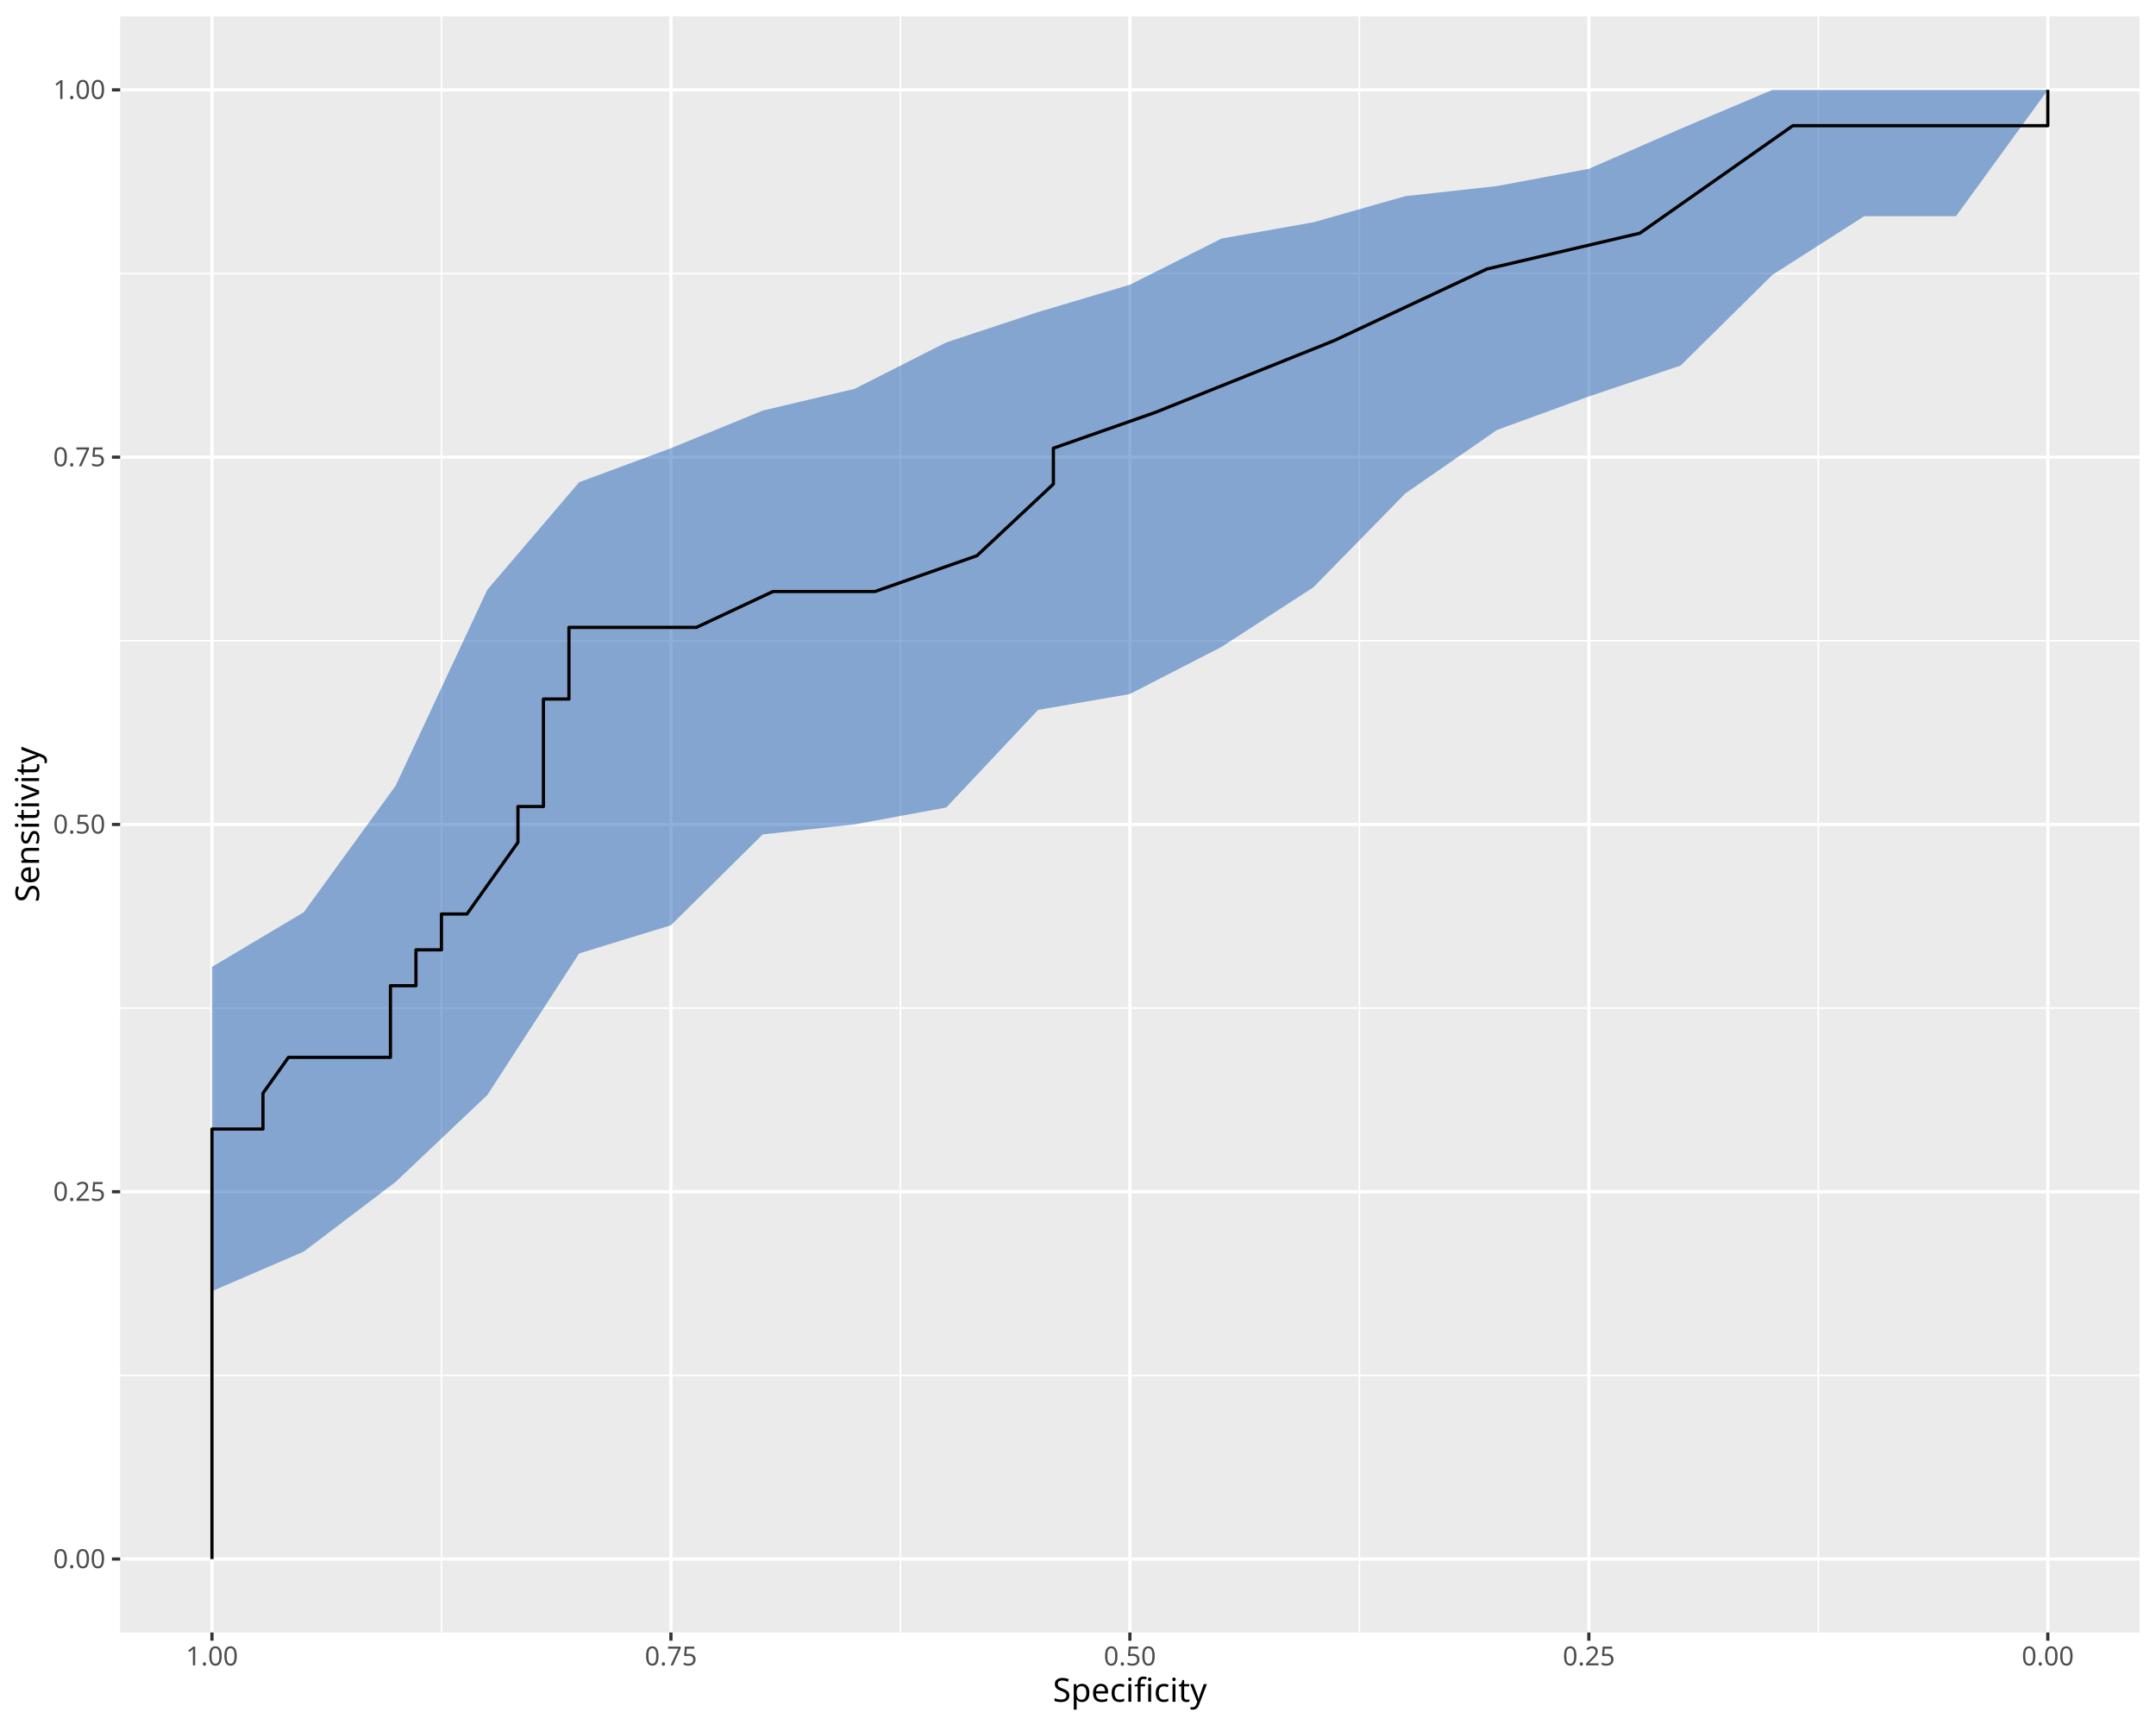
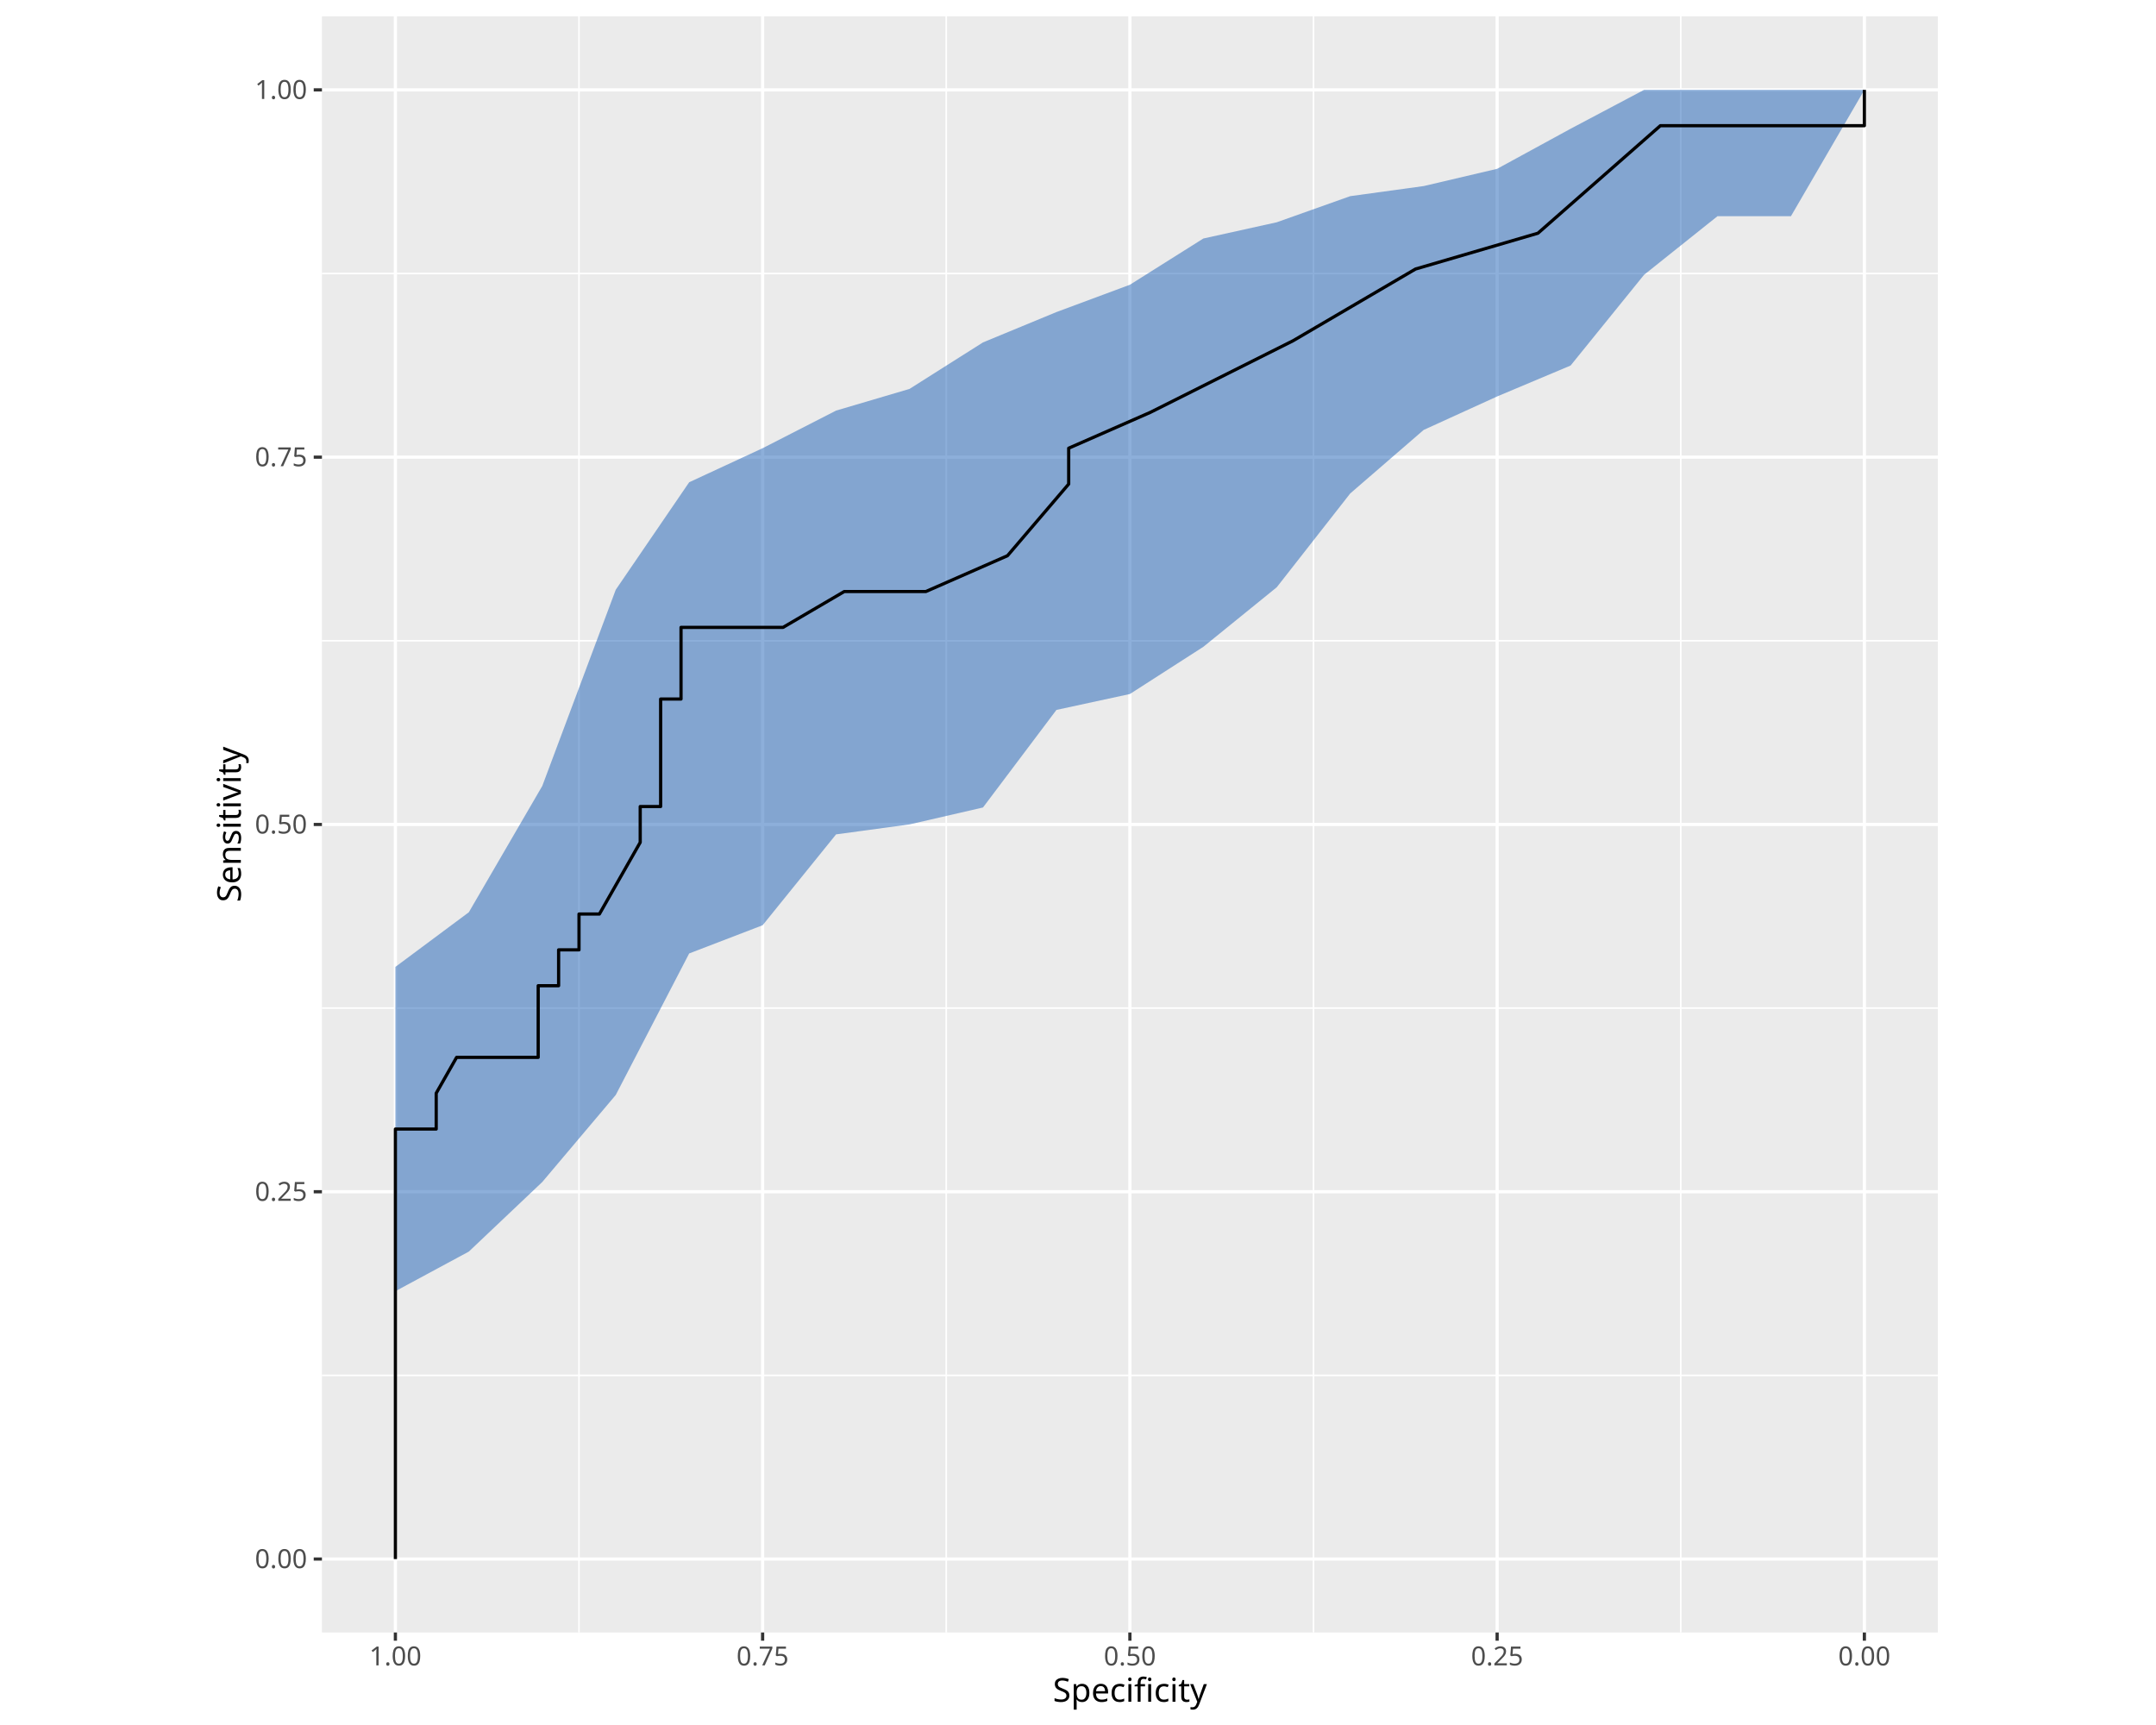
<svg xmlns="http://www.w3.org/2000/svg" class="svglite" data-engine-version="2.0" width="720.00pt" height="576.00pt" viewBox="0 0 720.00 576.00">
  <defs>
    <style type="text/css">
    .svglite line, .svglite polyline, .svglite polygon, .svglite path, .svglite rect, .svglite circle {
      fill: none;
      stroke: #000000;
      stroke-linecap: round;
      stroke-linejoin: round;
      stroke-miterlimit: 10.00;
    }
  </style>
  </defs>
  <rect width="100%" height="100%" style="stroke: none; fill: #FFFFFF;" />
  <defs>
    <clipPath id="cpMC4wMHw3MjAuMDB8MC4wMHw1NzYuMDA=">
      <rect x="0.00" y="0.00" width="720.00" height="576.00" />
    </clipPath>
  </defs>
  <g clip-path="url(#cpMC4wMHw3MjAuMDB8MC4wMHw1NzYuMDA=)">
-     <rect x="0.00" y="0.00" width="720.00" height="576.00" style="stroke-width: 1.07; stroke: #FFFFFF; fill: #FFFFFF;" />
-   </g>
+ </g>
  <defs>
-     <clipPath id="cpNDAuMTN8NzE0LjUyfDUuNDh8NTQ1LjEx">
-       <rect x="40.13" y="5.48" width="674.39" height="539.63" />
+     <clipPath id="cpNjcuMzh8NjUyLjYyfDAuMDB8NTc2LjAw">
+       <rect x="67.38" y="0.00" width="585.25" height="576.00" />
    </clipPath>
  </defs>
-   <g clip-path="url(#cpNDAuMTN8NzE0LjUyfDUuNDh8NTQ1LjEx)">
-     <rect x="40.13" y="5.48" width="674.39" height="539.63" style="stroke-width: 1.07; stroke: none; fill: #EBEBEB;" />
-     <polyline points="40.13,459.26 714.52,459.26 " style="stroke-width: 0.53; stroke: #FFFFFF; stroke-linecap: butt;" />
-     <polyline points="40.13,336.62 714.52,336.62 " style="stroke-width: 0.53; stroke: #FFFFFF; stroke-linecap: butt;" />
-     <polyline points="40.13,213.97 714.52,213.97 " style="stroke-width: 0.53; stroke: #FFFFFF; stroke-linecap: butt;" />
-     <polyline points="40.13,91.33 714.52,91.33 " style="stroke-width: 0.53; stroke: #FFFFFF; stroke-linecap: butt;" />
-     <polyline points="607.23,545.11 607.23,5.48 " style="stroke-width: 0.53; stroke: #FFFFFF; stroke-linecap: butt;" />
-     <polyline points="453.96,545.11 453.96,5.48 " style="stroke-width: 0.53; stroke: #FFFFFF; stroke-linecap: butt;" />
-     <polyline points="300.69,545.11 300.69,5.48 " style="stroke-width: 0.53; stroke: #FFFFFF; stroke-linecap: butt;" />
-     <polyline points="147.42,545.11 147.42,5.48 " style="stroke-width: 0.53; stroke: #FFFFFF; stroke-linecap: butt;" />
-     <polyline points="40.13,520.58 714.52,520.58 " style="stroke-width: 1.07; stroke: #FFFFFF; stroke-linecap: butt;" />
-     <polyline points="40.13,397.94 714.52,397.94 " style="stroke-width: 1.07; stroke: #FFFFFF; stroke-linecap: butt;" />
-     <polyline points="40.13,275.30 714.52,275.30 " style="stroke-width: 1.07; stroke: #FFFFFF; stroke-linecap: butt;" />
-     <polyline points="40.13,152.65 714.52,152.65 " style="stroke-width: 1.07; stroke: #FFFFFF; stroke-linecap: butt;" />
-     <polyline points="40.13,30.01 714.52,30.01 " style="stroke-width: 1.07; stroke: #FFFFFF; stroke-linecap: butt;" />
-     <polyline points="683.87,545.11 683.87,5.48 " style="stroke-width: 1.07; stroke: #FFFFFF; stroke-linecap: butt;" />
-     <polyline points="530.60,545.11 530.60,5.48 " style="stroke-width: 1.07; stroke: #FFFFFF; stroke-linecap: butt;" />
-     <polyline points="377.33,545.11 377.33,5.48 " style="stroke-width: 1.07; stroke: #FFFFFF; stroke-linecap: butt;" />
-     <polyline points="224.06,545.11 224.06,5.48 " style="stroke-width: 1.07; stroke: #FFFFFF; stroke-linecap: butt;" />
-     <polyline points="70.79,545.11 70.79,5.48 " style="stroke-width: 1.07; stroke: #FFFFFF; stroke-linecap: butt;" />
-     <polygon points="683.87,30.01 683.87,30.01 653.21,72.19 622.56,72.19 591.90,91.77 561.25,122.06 530.60,132.38 499.94,143.56 469.29,164.77 438.63,196.09 407.98,215.98 377.33,231.74 346.67,237.05 316.02,269.63 285.36,275.28 254.71,278.61 224.06,308.95 193.40,318.37 162.75,365.63 132.09,394.68 101.44,417.92 70.79,431.14 70.79,520.58 70.79,322.86 101.44,304.61 132.09,262.43 162.75,196.92 193.40,161.03 224.06,149.66 254.71,137.10 285.36,129.86 316.02,114.33 346.67,104.20 377.33,95.08 407.98,79.64 438.63,74.22 469.29,65.50 499.94,62.13 530.60,56.37 561.25,42.99 591.90,30.01 622.56,30.01 653.21,30.01 683.87,30.01 " style="stroke-width: 1.07; stroke: none; stroke-linecap: butt; fill: #1C61B6; fill-opacity: 0.50;" />
-     <polyline points="70.79,520.58 70.79,508.62 70.79,496.65 70.79,484.69 70.79,472.72 70.79,460.76 70.79,448.79 70.79,424.86 70.79,412.90 70.79,400.93 70.79,388.97 70.79,377.00 87.82,377.00 87.82,365.04 96.33,353.07 113.36,353.07 121.88,353.07 130.39,353.07 130.39,329.14 138.91,329.14 138.91,317.17 147.42,317.17 147.42,305.21 155.94,305.21 164.45,293.24 172.97,281.28 172.97,269.31 181.48,269.31 181.48,257.35 181.48,245.38 181.48,233.42 190.00,233.42 190.00,221.45 190.00,209.49 207.03,209.49 215.54,209.49 232.57,209.49 258.12,197.52 292.18,197.52 326.24,185.56 351.78,161.63 351.78,149.66 385.84,137.70 445.45,113.77 496.54,89.83 547.63,77.87 598.72,41.97 615.75,41.97 641.29,41.97 683.87,41.97 683.87,30.01 " style="stroke-width: 1.07; stroke-linecap: butt;" />
+   <g clip-path="url(#cpNjcuMzh8NjUyLjYyfDAuMDB8NTc2LjAw)">
+     <rect x="67.38" y="0.00" width="585.25" height="576.00" style="stroke-width: 1.07; stroke: #FFFFFF; fill: #FFFFFF;" />
  </g>
  <g clip-path="url(#cpMC4wMHw3MjAuMDB8MC4wMHw1NzYuMDA=)">
-     <text x="35.20" y="523.61" text-anchor="end" style="font-size: 8.80px; fill: #4D4D4D; font-family: sans;" textLength="17.13px" lengthAdjust="spacingAndGlyphs">0.00</text>
-     <text x="35.20" y="400.97" text-anchor="end" style="font-size: 8.80px; fill: #4D4D4D; font-family: sans;" textLength="17.13px" lengthAdjust="spacingAndGlyphs">0.25</text>
-     <text x="35.20" y="278.32" text-anchor="end" style="font-size: 8.80px; fill: #4D4D4D; font-family: sans;" textLength="17.13px" lengthAdjust="spacingAndGlyphs">0.50</text>
-     <text x="35.20" y="155.68" text-anchor="end" style="font-size: 8.80px; fill: #4D4D4D; font-family: sans;" textLength="17.13px" lengthAdjust="spacingAndGlyphs">0.75</text>
-     <text x="35.20" y="33.04" text-anchor="end" style="font-size: 8.80px; fill: #4D4D4D; font-family: sans;" textLength="17.13px" lengthAdjust="spacingAndGlyphs">1.00</text>
-     <polyline points="37.39,520.58 40.13,520.58 " style="stroke-width: 1.07; stroke: #333333; stroke-linecap: butt;" />
-     <polyline points="37.39,397.94 40.13,397.94 " style="stroke-width: 1.07; stroke: #333333; stroke-linecap: butt;" />
-     <polyline points="37.39,275.30 40.13,275.30 " style="stroke-width: 1.07; stroke: #333333; stroke-linecap: butt;" />
-     <polyline points="37.39,152.65 40.13,152.65 " style="stroke-width: 1.07; stroke: #333333; stroke-linecap: butt;" />
-     <polyline points="37.39,30.01 40.13,30.01 " style="stroke-width: 1.07; stroke: #333333; stroke-linecap: butt;" />
-     <polyline points="683.87,547.85 683.87,545.11 " style="stroke-width: 1.07; stroke: #333333; stroke-linecap: butt;" />
-     <polyline points="530.60,547.85 530.60,545.11 " style="stroke-width: 1.07; stroke: #333333; stroke-linecap: butt;" />
+ </g>
+   <defs>
+     <clipPath id="cpMTA3LjUxfDY0Ny4xNHw1LjQ4fDU0NS4xMQ==">
+       <rect x="107.51" y="5.48" width="539.63" height="539.63" />
+     </clipPath>
+   </defs>
+   <g clip-path="url(#cpMTA3LjUxfDY0Ny4xNHw1LjQ4fDU0NS4xMQ==)">
+     <rect x="107.51" y="5.48" width="539.63" height="539.63" style="stroke-width: 1.07; stroke: none; fill: #EBEBEB;" />
+     <polyline points="107.51,459.26 647.14,459.26 " style="stroke-width: 0.53; stroke: #FFFFFF; stroke-linecap: butt;" />
+     <polyline points="107.51,336.62 647.14,336.62 " style="stroke-width: 0.53; stroke: #FFFFFF; stroke-linecap: butt;" />
+     <polyline points="107.51,213.97 647.14,213.97 " style="stroke-width: 0.53; stroke: #FFFFFF; stroke-linecap: butt;" />
+     <polyline points="107.51,91.33 647.14,91.33 " style="stroke-width: 0.53; stroke: #FFFFFF; stroke-linecap: butt;" />
+     <polyline points="561.29,545.11 561.29,5.48 " style="stroke-width: 0.53; stroke: #FFFFFF; stroke-linecap: butt;" />
+     <polyline points="438.65,545.11 438.65,5.48 " style="stroke-width: 0.53; stroke: #FFFFFF; stroke-linecap: butt;" />
+     <polyline points="316.00,545.11 316.00,5.48 " style="stroke-width: 0.53; stroke: #FFFFFF; stroke-linecap: butt;" />
+     <polyline points="193.36,545.11 193.36,5.48 " style="stroke-width: 0.53; stroke: #FFFFFF; stroke-linecap: butt;" />
+     <polyline points="107.51,520.58 647.14,520.58 " style="stroke-width: 1.07; stroke: #FFFFFF; stroke-linecap: butt;" />
+     <polyline points="107.51,397.94 647.14,397.94 " style="stroke-width: 1.07; stroke: #FFFFFF; stroke-linecap: butt;" />
+     <polyline points="107.51,275.30 647.14,275.30 " style="stroke-width: 1.07; stroke: #FFFFFF; stroke-linecap: butt;" />
+     <polyline points="107.51,152.65 647.14,152.65 " style="stroke-width: 1.07; stroke: #FFFFFF; stroke-linecap: butt;" />
+     <polyline points="107.51,30.01 647.14,30.01 " style="stroke-width: 1.07; stroke: #FFFFFF; stroke-linecap: butt;" />
+     <polyline points="622.61,545.11 622.61,5.48 " style="stroke-width: 1.07; stroke: #FFFFFF; stroke-linecap: butt;" />
+     <polyline points="499.97,545.11 499.97,5.48 " style="stroke-width: 1.07; stroke: #FFFFFF; stroke-linecap: butt;" />
+     <polyline points="377.33,545.11 377.33,5.48 " style="stroke-width: 1.07; stroke: #FFFFFF; stroke-linecap: butt;" />
+     <polyline points="254.68,545.11 254.68,5.48 " style="stroke-width: 1.07; stroke: #FFFFFF; stroke-linecap: butt;" />
+     <polyline points="132.04,545.11 132.04,5.48 " style="stroke-width: 1.07; stroke: #FFFFFF; stroke-linecap: butt;" />
+     <polygon points="622.61,30.01 622.61,30.01 598.09,72.19 573.56,72.19 549.03,91.77 524.50,122.06 499.97,132.38 475.44,143.56 450.91,164.77 426.38,196.09 401.86,215.98 377.33,231.74 352.80,237.05 328.27,269.63 303.74,275.28 279.21,278.61 254.68,308.95 230.15,318.37 205.63,365.63 181.10,394.68 156.57,417.92 132.04,431.14 132.04,520.58 132.04,322.86 156.57,304.61 181.10,262.43 205.63,196.92 230.15,161.03 254.68,149.66 279.21,137.10 303.74,129.86 328.27,114.33 352.80,104.20 377.33,95.08 401.86,79.64 426.38,74.22 450.91,65.50 475.44,62.13 499.97,56.37 524.50,42.99 549.03,30.01 573.56,30.01 598.09,30.01 622.61,30.01 " style="stroke-width: 1.07; stroke: none; stroke-linecap: butt; fill: #1C61B6; fill-opacity: 0.50;" />
+     <polyline points="132.04,520.58 132.04,508.62 132.04,496.65 132.04,484.69 132.04,472.72 132.04,460.76 132.04,448.79 132.04,424.86 132.04,412.90 132.04,400.93 132.04,388.97 132.04,377.00 145.67,377.00 145.67,365.04 152.48,353.07 166.11,353.07 172.92,353.07 179.73,353.07 179.73,329.14 186.55,329.14 186.55,317.17 193.36,317.17 193.36,305.21 200.17,305.21 206.99,293.24 213.80,281.28 213.80,269.31 220.62,269.31 220.62,257.35 220.62,245.38 220.62,233.42 227.43,233.42 227.43,221.45 227.43,209.49 241.06,209.49 247.87,209.49 261.50,209.49 281.94,197.52 309.19,197.52 336.45,185.56 356.89,161.63 356.89,149.66 384.14,137.70 431.84,113.77 472.72,89.83 513.60,77.87 554.48,41.97 568.11,41.97 588.55,41.97 622.61,41.97 622.61,30.01 " style="stroke-width: 1.07; stroke-linecap: butt;" />
+   </g>
+   <g clip-path="url(#cpMC4wMHw3MjAuMDB8MC4wMHw1NzYuMDA=)">
+     <text x="102.58" y="523.61" text-anchor="end" style="font-size: 8.80px; fill: #4D4D4D; font-family: sans;" textLength="17.13px" lengthAdjust="spacingAndGlyphs">0.00</text>
+     <text x="102.58" y="400.97" text-anchor="end" style="font-size: 8.80px; fill: #4D4D4D; font-family: sans;" textLength="17.13px" lengthAdjust="spacingAndGlyphs">0.25</text>
+     <text x="102.58" y="278.32" text-anchor="end" style="font-size: 8.80px; fill: #4D4D4D; font-family: sans;" textLength="17.13px" lengthAdjust="spacingAndGlyphs">0.50</text>
+     <text x="102.58" y="155.68" text-anchor="end" style="font-size: 8.80px; fill: #4D4D4D; font-family: sans;" textLength="17.13px" lengthAdjust="spacingAndGlyphs">0.75</text>
+     <text x="102.58" y="33.04" text-anchor="end" style="font-size: 8.80px; fill: #4D4D4D; font-family: sans;" textLength="17.13px" lengthAdjust="spacingAndGlyphs">1.00</text>
+     <polyline points="104.77,520.58 107.51,520.58 " style="stroke-width: 1.07; stroke: #333333; stroke-linecap: butt;" />
+     <polyline points="104.77,397.94 107.51,397.94 " style="stroke-width: 1.07; stroke: #333333; stroke-linecap: butt;" />
+     <polyline points="104.77,275.30 107.51,275.30 " style="stroke-width: 1.07; stroke: #333333; stroke-linecap: butt;" />
+     <polyline points="104.77,152.65 107.51,152.65 " style="stroke-width: 1.07; stroke: #333333; stroke-linecap: butt;" />
+     <polyline points="104.77,30.01 107.51,30.01 " style="stroke-width: 1.07; stroke: #333333; stroke-linecap: butt;" />
+     <polyline points="622.61,547.85 622.61,545.11 " style="stroke-width: 1.07; stroke: #333333; stroke-linecap: butt;" />
+     <polyline points="499.97,547.85 499.97,545.11 " style="stroke-width: 1.07; stroke: #333333; stroke-linecap: butt;" />
    <polyline points="377.33,547.85 377.33,545.11 " style="stroke-width: 1.07; stroke: #333333; stroke-linecap: butt;" />
-     <polyline points="224.06,547.85 224.06,545.11 " style="stroke-width: 1.07; stroke: #333333; stroke-linecap: butt;" />
-     <polyline points="70.79,547.85 70.79,545.11 " style="stroke-width: 1.07; stroke: #333333; stroke-linecap: butt;" />
-     <text x="683.87" y="556.10" text-anchor="middle" style="font-size: 8.80px; fill: #4D4D4D; font-family: sans;" textLength="17.13px" lengthAdjust="spacingAndGlyphs">0.00</text>
-     <text x="530.60" y="556.10" text-anchor="middle" style="font-size: 8.80px; fill: #4D4D4D; font-family: sans;" textLength="17.13px" lengthAdjust="spacingAndGlyphs">0.25</text>
+     <polyline points="254.68,547.85 254.68,545.11 " style="stroke-width: 1.07; stroke: #333333; stroke-linecap: butt;" />
+     <polyline points="132.04,547.85 132.04,545.11 " style="stroke-width: 1.07; stroke: #333333; stroke-linecap: butt;" />
+     <text x="622.61" y="556.10" text-anchor="middle" style="font-size: 8.80px; fill: #4D4D4D; font-family: sans;" textLength="17.13px" lengthAdjust="spacingAndGlyphs">0.00</text>
+     <text x="499.97" y="556.10" text-anchor="middle" style="font-size: 8.80px; fill: #4D4D4D; font-family: sans;" textLength="17.13px" lengthAdjust="spacingAndGlyphs">0.25</text>
    <text x="377.33" y="556.10" text-anchor="middle" style="font-size: 8.80px; fill: #4D4D4D; font-family: sans;" textLength="17.13px" lengthAdjust="spacingAndGlyphs">0.50</text>
-     <text x="224.06" y="556.10" text-anchor="middle" style="font-size: 8.80px; fill: #4D4D4D; font-family: sans;" textLength="17.13px" lengthAdjust="spacingAndGlyphs">0.75</text>
-     <text x="70.79" y="556.10" text-anchor="middle" style="font-size: 8.80px; fill: #4D4D4D; font-family: sans;" textLength="17.13px" lengthAdjust="spacingAndGlyphs">1.00</text>
+     <text x="254.68" y="556.10" text-anchor="middle" style="font-size: 8.80px; fill: #4D4D4D; font-family: sans;" textLength="17.13px" lengthAdjust="spacingAndGlyphs">0.75</text>
+     <text x="132.04" y="556.10" text-anchor="middle" style="font-size: 8.80px; fill: #4D4D4D; font-family: sans;" textLength="17.13px" lengthAdjust="spacingAndGlyphs">1.00</text>
    <text x="377.33" y="568.24" text-anchor="middle" style="font-size: 11.00px; font-family: sans;" textLength="49.53px" lengthAdjust="spacingAndGlyphs">Specificity</text>
-     <text transform="translate(13.05,275.30) rotate(-90)" text-anchor="middle" style="font-size: 11.00px; font-family: sans;" textLength="49.53px" lengthAdjust="spacingAndGlyphs">Sensitivity</text>
+     <text transform="translate(80.43,275.30) rotate(-90)" text-anchor="middle" style="font-size: 11.00px; font-family: sans;" textLength="49.53px" lengthAdjust="spacingAndGlyphs">Sensitivity</text>
  </g>
</svg>
